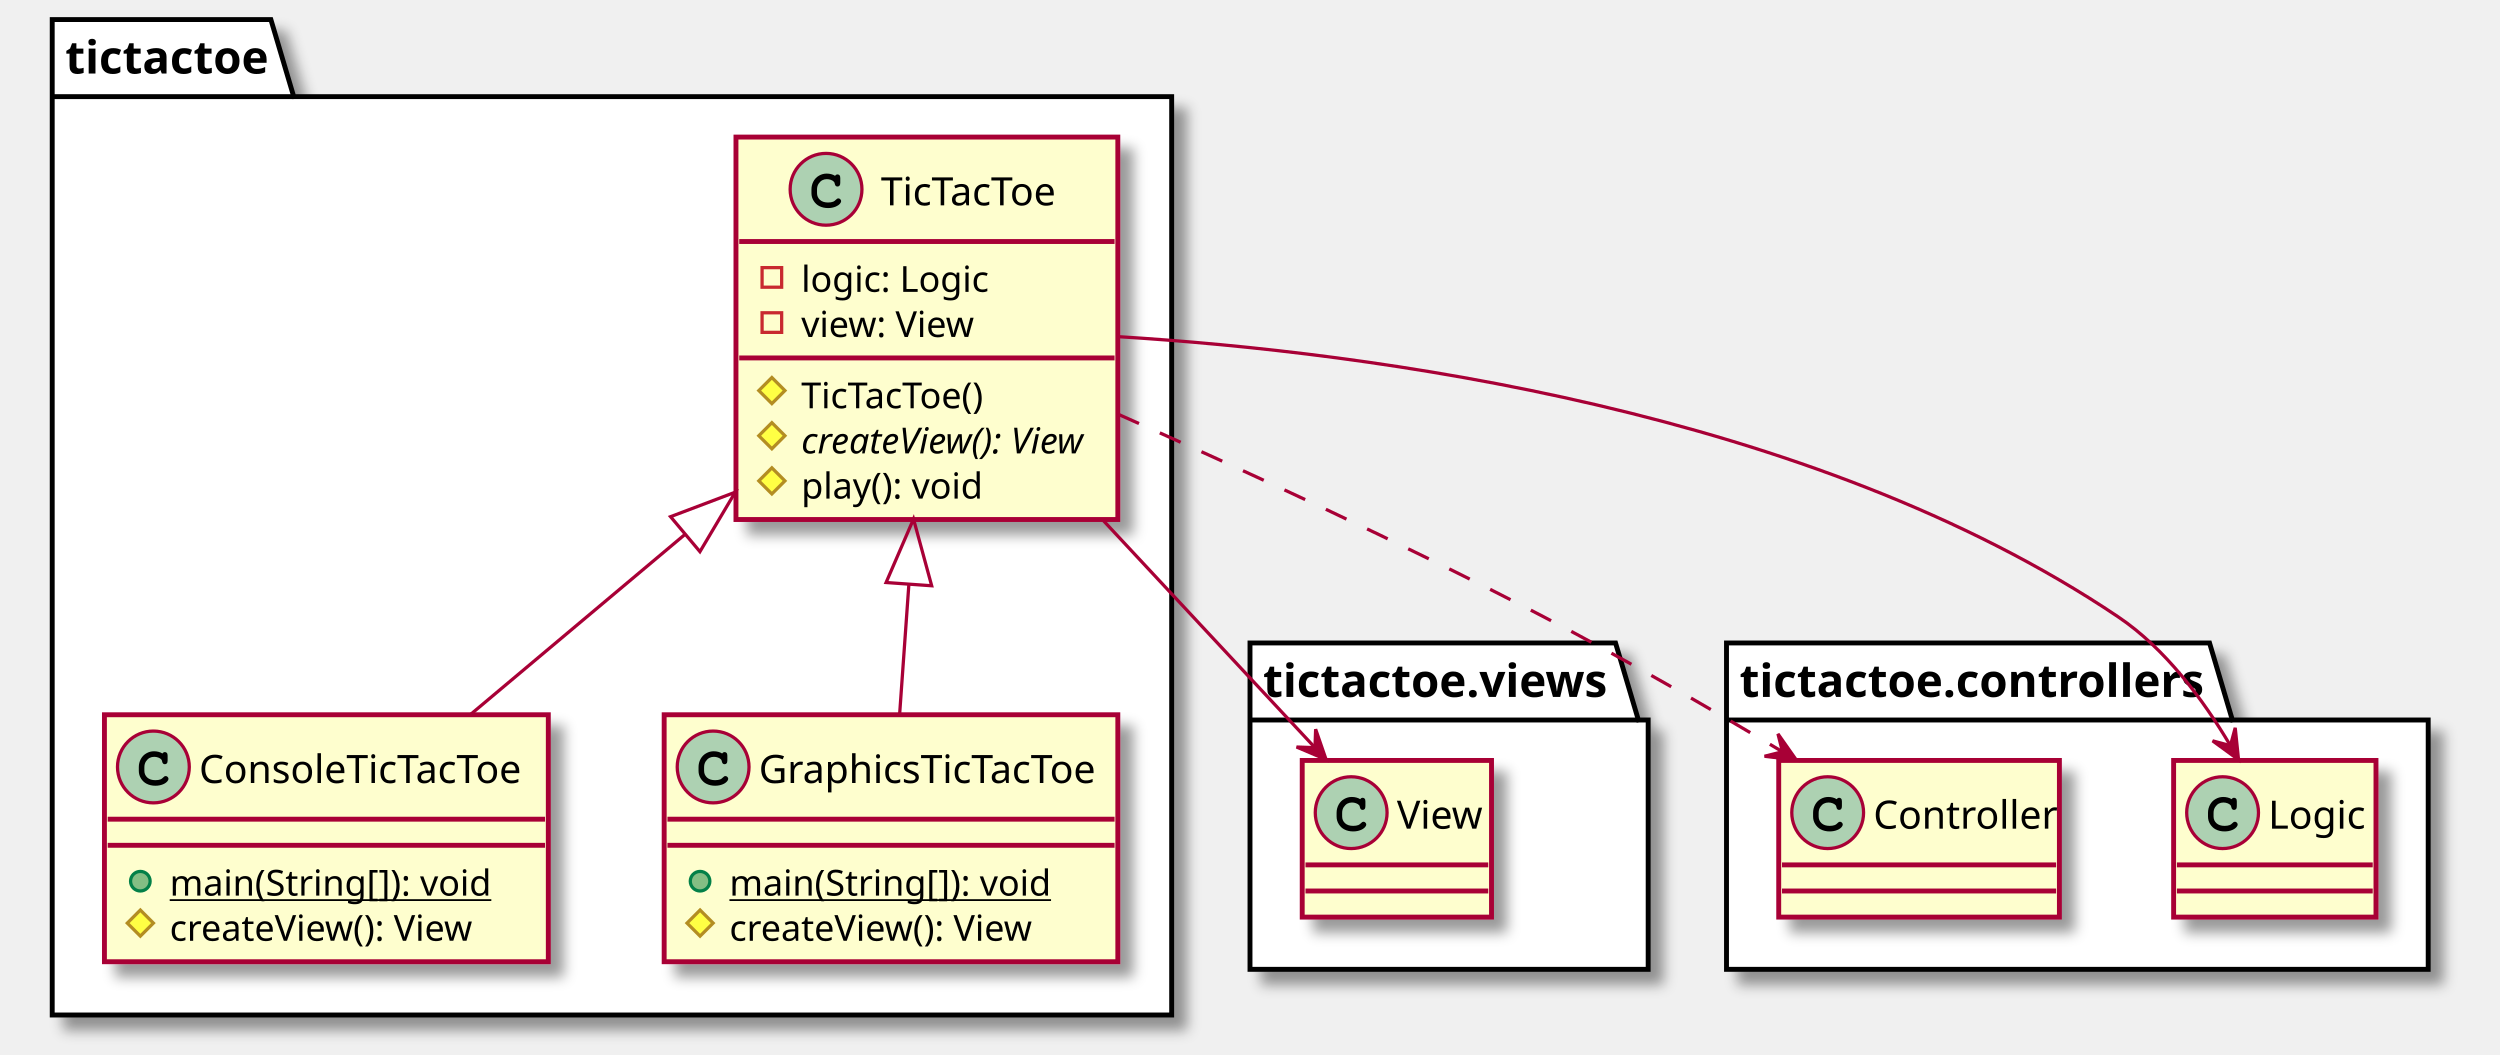
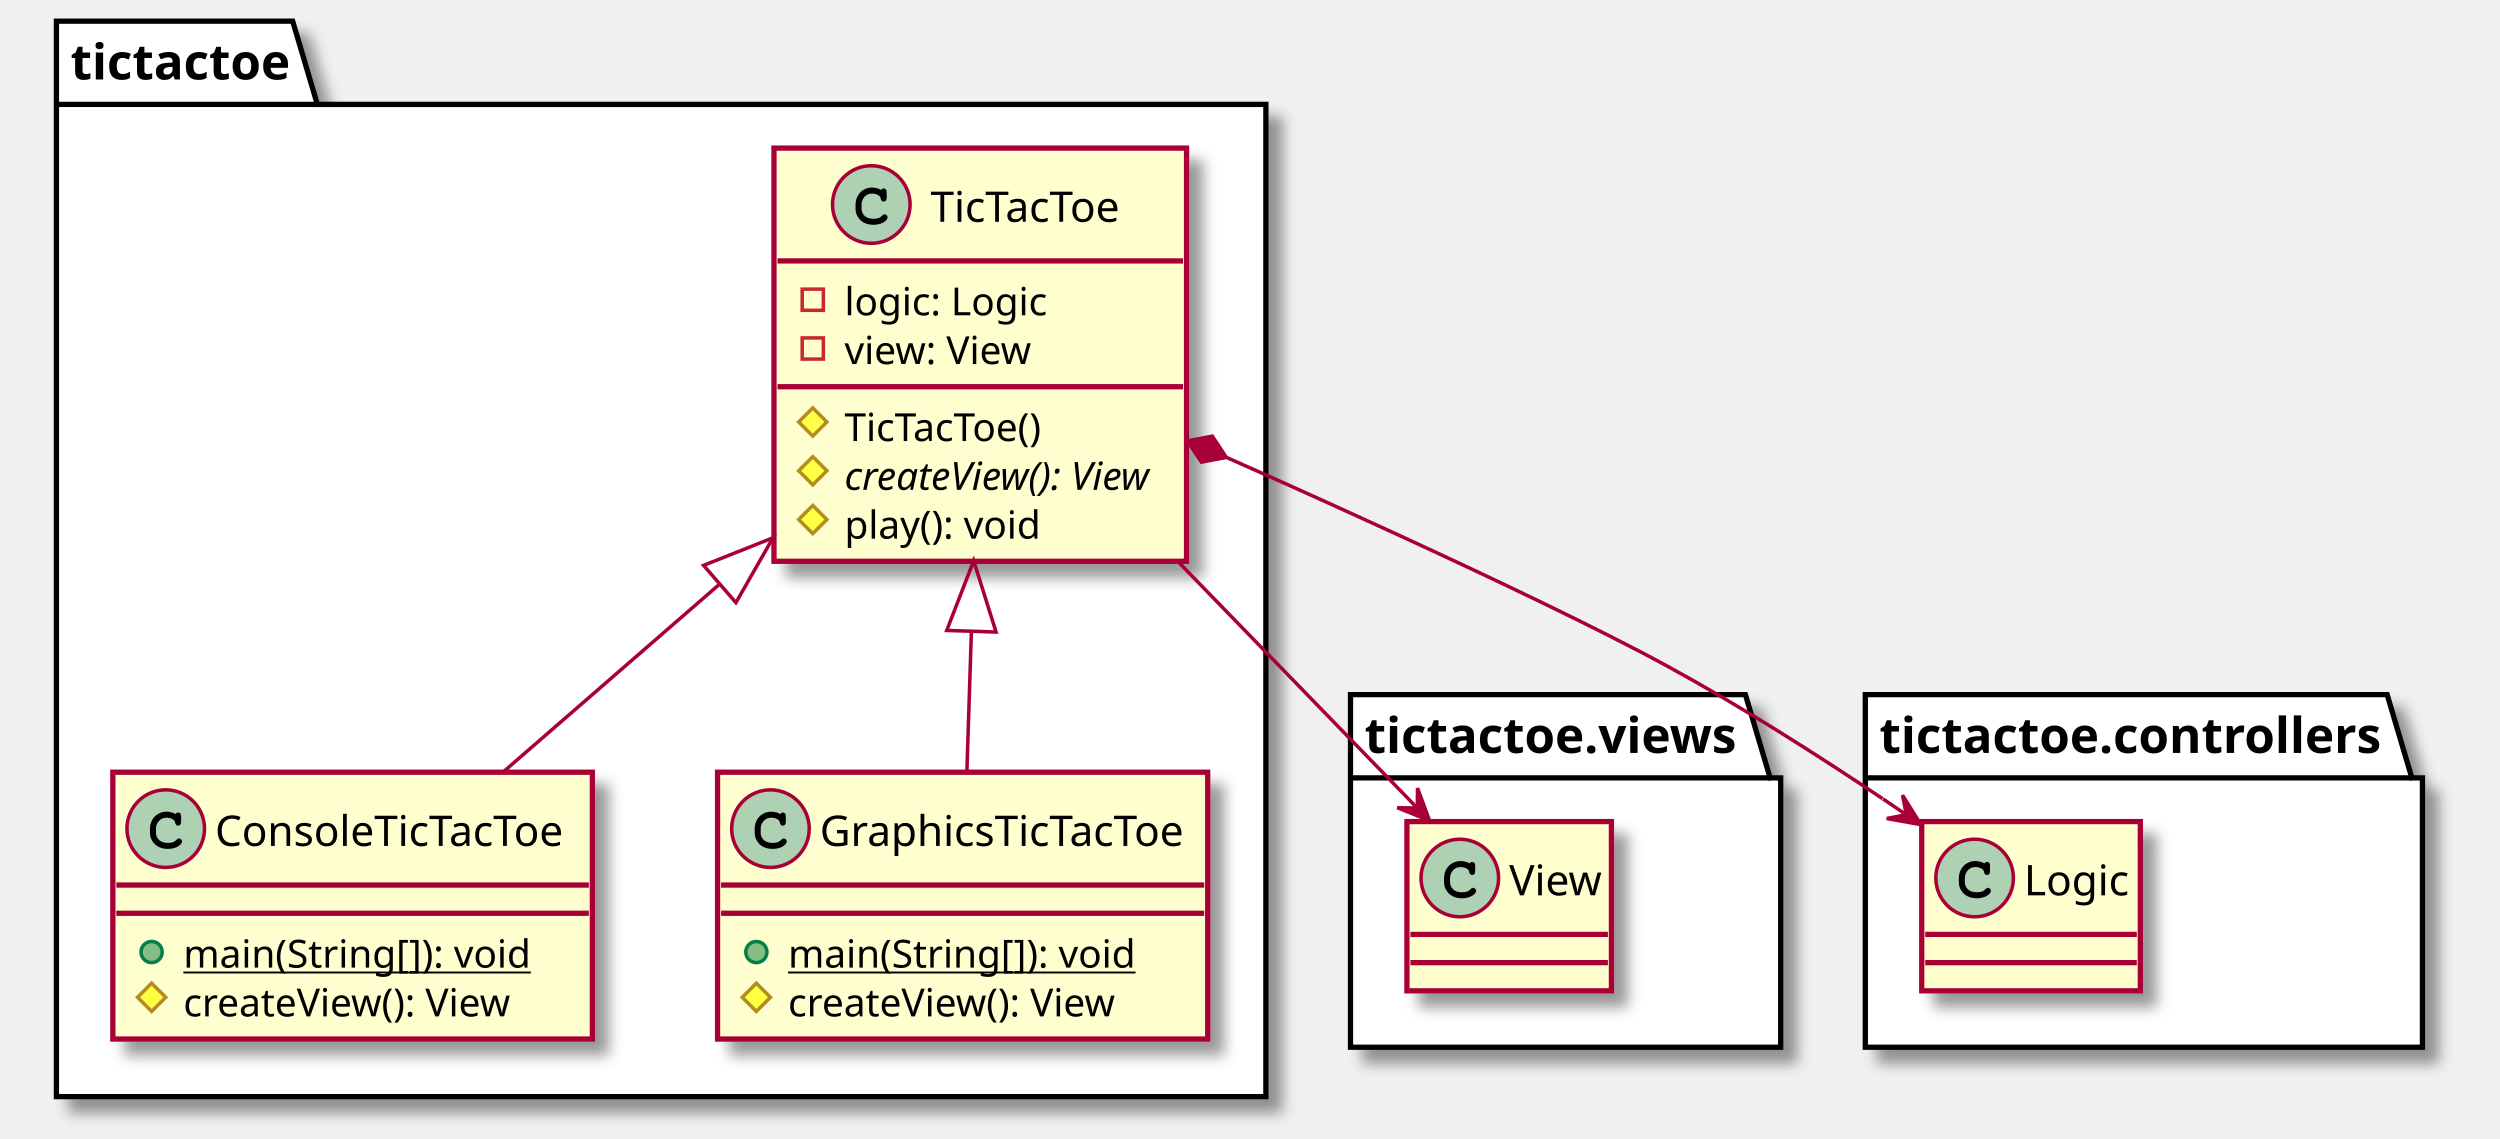
- <svg xmlns="http://www.w3.org/2000/svg" contentScriptType="application/ecmascript" contentStyleType="text/css" height="323px" preserveAspectRatio="none" style="width:766px;height:323px;" version="1.1" viewBox="0 0 766 323" width="766px" zoomAndPan="magnify">
+ <svg xmlns="http://www.w3.org/2000/svg" contentScriptType="application/ecmascript" contentStyleType="text/css" height="323px" preserveAspectRatio="none" style="width:709px;height:323px;" version="1.1" viewBox="0 0 709 323" width="709px" zoomAndPan="magnify">
  <defs>
-     <filter height="300%" id="fgio5yt5650nr" width="300%" x="-1" y="-1">
+     <filter height="300%" id="fivp3ww3t4nxr" width="300%" x="-1" y="-1">
      <feGaussianBlur result="blurOut" stdDeviation="2.0" />
      <feColorMatrix in="blurOut" result="blurOut2" type="matrix" values="0 0 0 0 0 0 0 0 0 0 0 0 0 0 0 0 0 0 .4 0" />
      <feOffset dx="4.0" dy="4.0" in="blurOut2" result="blurOut3" />
      <feBlend in="SourceGraphic" in2="blurOut3" mode="normal" />
    </filter>
  </defs>
  <g>
-     <polygon fill="#FFFFFF" filter="url(#fgio5yt5650nr)" points="16,6,83,6,90,29.609,359,29.609,359,311,16,311,16,6" style="stroke: #000000; stroke-width: 1.5;" />
+     <polygon fill="#FFFFFF" filter="url(#fivp3ww3t4nxr)" points="16,6,83,6,90,29.609,359,29.609,359,311,16,311,16,6" style="stroke: #000000; stroke-width: 1.5;" />
    <line style="stroke: #000000; stroke-width: 1.5;" x1="16" x2="90" y1="29.609" y2="29.609" />
    <text fill="#000000" font-family="sans-serif" font-size="14" font-weight="bold" lengthAdjust="spacingAndGlyphs" textLength="61" x="20" y="22.533">tictactoe</text>
-     <polygon fill="#FFFFFF" filter="url(#fgio5yt5650nr)" points="383,197,495,197,502,220.609,505,220.609,505,297,383,297,383,197" style="stroke: #000000; stroke-width: 1.5;" />
+     <polygon fill="#FFFFFF" filter="url(#fivp3ww3t4nxr)" points="383,197,495,197,502,220.609,505,220.609,505,297,383,297,383,197" style="stroke: #000000; stroke-width: 1.5;" />
    <line style="stroke: #000000; stroke-width: 1.5;" x1="383" x2="502" y1="220.609" y2="220.609" />
    <text fill="#000000" font-family="sans-serif" font-size="14" font-weight="bold" lengthAdjust="spacingAndGlyphs" textLength="106" x="387" y="213.533">tictactoe.views</text>
-     <polygon fill="#FFFFFF" filter="url(#fgio5yt5650nr)" points="529,197,677,197,684,220.609,744,220.609,744,297,529,297,529,197" style="stroke: #000000; stroke-width: 1.5;" />
+     <polygon fill="#FFFFFF" filter="url(#fivp3ww3t4nxr)" points="529,197,677,197,684,220.609,687,220.609,687,297,529,297,529,197" style="stroke: #000000; stroke-width: 1.5;" />
    <line style="stroke: #000000; stroke-width: 1.5;" x1="529" x2="684" y1="220.609" y2="220.609" />
    <text fill="#000000" font-family="sans-serif" font-size="14" font-weight="bold" lengthAdjust="spacingAndGlyphs" textLength="142" x="533" y="213.533">tictactoe.controllers</text>
-     <rect fill="#FEFECE" filter="url(#fgio5yt5650nr)" height="75.672" id="tictactoe.ConsoleTicTacToe" style="stroke: #A80036; stroke-width: 1.5;" width="136" x="32" y="219" />
+     <rect fill="#FEFECE" filter="url(#fivp3ww3t4nxr)" height="75.672" id="tictactoe.ConsoleTicTacToe" style="stroke: #A80036; stroke-width: 1.5;" width="136" x="32" y="219" />
    <ellipse cx="47" cy="235" fill="#ADD1B2" rx="11" ry="11" style="stroke: #A80036; stroke-width: 1.0;" />
    <path d="M49.766,230.875 Q49.922,230.656 50.109,230.547 Q50.297,230.438 50.516,230.438 Q50.891,230.438 51.125,230.703 Q51.359,230.953 51.359,231.562 L51.359,233.016 Q51.359,233.625 51.125,233.891 Q50.891,234.156 50.516,234.156 Q50.172,234.156 49.969,233.953 Q49.766,233.766 49.656,233.25 Q49.609,232.891 49.422,232.703 Q49.094,232.328 48.484,232.109 Q47.875,231.891 47.25,231.891 Q46.484,231.891 45.844,232.219 Q45.219,232.547 44.719,233.297 Q44.234,234.047 44.234,235.078 L44.234,236.172 Q44.234,237.406 45.125,238.234 Q46.016,239.047 47.609,239.047 Q48.547,239.047 49.203,238.797 Q49.594,238.641 50.016,238.203 Q50.281,237.938 50.422,237.859 Q50.578,237.781 50.781,237.781 Q51.109,237.781 51.359,238.047 Q51.625,238.297 51.625,238.641 Q51.625,238.984 51.281,239.391 Q50.781,239.969 49.984,240.297 Q48.906,240.75 47.609,240.75 Q46.094,240.75 44.891,240.125 Q43.906,239.625 43.219,238.562 Q42.531,237.484 42.531,236.203 L42.531,235.047 Q42.531,233.719 43.141,232.578 Q43.766,231.422 44.859,230.812 Q45.953,230.188 47.188,230.188 Q47.922,230.188 48.562,230.359 Q49.219,230.516 49.766,230.875 Z " />
    <text fill="#000000" font-family="sans-serif" font-size="12" lengthAdjust="spacingAndGlyphs" textLength="104" x="61" y="239.91">ConsoleTicTacToe</text>
    <line style="stroke: #A80036; stroke-width: 1.5;" x1="33" x2="167" y1="251" y2="251" />
    <line style="stroke: #A80036; stroke-width: 1.5;" x1="33" x2="167" y1="259" y2="259" />
    <ellipse cx="43" cy="270" fill="#84BE84" rx="3" ry="3" style="stroke: #038048; stroke-width: 1.0;" />
    <text fill="#000000" font-family="sans-serif" font-size="11" lengthAdjust="spacingAndGlyphs" text-decoration="underline" textLength="90" x="52" y="274.419">main(String[]): void</text>
    <polygon fill="#FFFF44" points="43,278.836,47,282.836,43,286.836,39,282.836" style="stroke: #B38D22; stroke-width: 1.0;" />
    <text fill="#000000" font-family="sans-serif" font-size="11" lengthAdjust="spacingAndGlyphs" textLength="97" x="52" y="288.255">createView(): View</text>
-     <rect fill="#FEFECE" filter="url(#fgio5yt5650nr)" height="117.18" id="tictactoe.TicTacToe" style="stroke: #A80036; stroke-width: 1.5;" width="117" x="225.5" y="42" />
-     <ellipse cx="253.1" cy="58" fill="#ADD1B2" rx="11" ry="11" style="stroke: #A80036; stroke-width: 1.0;" />
-     <path d="M255.866,53.875 Q256.022,53.656 256.209,53.547 Q256.397,53.438 256.616,53.438 Q256.991,53.438 257.225,53.703 Q257.459,53.953 257.459,54.562 L257.459,56.016 Q257.459,56.625 257.225,56.891 Q256.991,57.156 256.616,57.156 Q256.272,57.156 256.069,56.953 Q255.866,56.766 255.756,56.25 Q255.709,55.891 255.522,55.703 Q255.194,55.328 254.584,55.109 Q253.975,54.891 253.35,54.891 Q252.584,54.891 251.944,55.219 Q251.319,55.547 250.819,56.297 Q250.334,57.047 250.334,58.078 L250.334,59.172 Q250.334,60.406 251.225,61.234 Q252.116,62.047 253.709,62.047 Q254.647,62.047 255.303,61.797 Q255.694,61.641 256.116,61.203 Q256.381,60.938 256.522,60.859 Q256.678,60.781 256.881,60.781 Q257.209,60.781 257.459,61.047 Q257.725,61.297 257.725,61.641 Q257.725,61.984 257.381,62.391 Q256.881,62.969 256.084,63.297 Q255.006,63.75 253.709,63.75 Q252.194,63.75 250.991,63.125 Q250.006,62.625 249.319,61.562 Q248.631,60.484 248.631,59.203 L248.631,58.047 Q248.631,56.719 249.241,55.578 Q249.866,54.422 250.959,53.812 Q252.053,53.188 253.287,53.188 Q254.022,53.188 254.662,53.359 Q255.319,53.516 255.866,53.875 Z " />
-     <text fill="#000000" font-family="sans-serif" font-size="12" lengthAdjust="spacingAndGlyphs" textLength="57" x="269.9" y="62.91">TicTacToe</text>
-     <line style="stroke: #A80036; stroke-width: 1.5;" x1="226.5" x2="341.5" y1="74" y2="74" />
-     <rect fill="none" height="6" style="stroke: #C82930; stroke-width: 1.0;" width="6" x="233.5" y="82" />
-     <text fill="#000000" font-family="sans-serif" font-size="11" lengthAdjust="spacingAndGlyphs" textLength="54" x="245.5" y="89.419">logic: Logic</text>
-     <rect fill="none" height="6" style="stroke: #C82930; stroke-width: 1.0;" width="6" x="233.5" y="95.836" />
-     <text fill="#000000" font-family="sans-serif" font-size="11" lengthAdjust="spacingAndGlyphs" textLength="56" x="245.5" y="103.255">view: View</text>
-     <line style="stroke: #A80036; stroke-width: 1.5;" x1="226.5" x2="341.5" y1="109.672" y2="109.672" />
-     <polygon fill="#FFFF44" points="236.5,115.672,240.5,119.672,236.5,123.672,232.5,119.672" style="stroke: #B38D22; stroke-width: 1.0;" />
-     <text fill="#000000" font-family="sans-serif" font-size="11" lengthAdjust="spacingAndGlyphs" textLength="58" x="245.5" y="125.091">TicTacToe()</text>
-     <polygon fill="#FFFF44" points="236.5,129.508,240.5,133.508,236.5,137.508,232.5,133.508" style="stroke: #B38D22; stroke-width: 1.0;" />
-     <text fill="#000000" font-family="sans-serif" font-size="11" font-style="italic" lengthAdjust="spacingAndGlyphs" textLength="91" x="245.5" y="138.927">createView(): View</text>
-     <polygon fill="#FFFF44" points="236.5,143.344,240.5,147.344,236.5,151.344,232.5,147.344" style="stroke: #B38D22; stroke-width: 1.0;" />
-     <text fill="#000000" font-family="sans-serif" font-size="11" lengthAdjust="spacingAndGlyphs" textLength="54" x="245.5" y="152.763">play(): void</text>
-     <rect fill="#FEFECE" filter="url(#fgio5yt5650nr)" height="75.672" id="tictactoe.GraphicsTicTacToe" style="stroke: #A80036; stroke-width: 1.5;" width="139" x="203.5" y="219" />
+     <rect fill="#FEFECE" filter="url(#fivp3ww3t4nxr)" height="117.18" id="tictactoe.TicTacToe" style="stroke: #A80036; stroke-width: 1.5;" width="117" x="219.5" y="42" />
+     <ellipse cx="247.1" cy="58" fill="#ADD1B2" rx="11" ry="11" style="stroke: #A80036; stroke-width: 1.0;" />
+     <path d="M249.866,53.875 Q250.022,53.656 250.209,53.547 Q250.397,53.438 250.616,53.438 Q250.991,53.438 251.225,53.703 Q251.459,53.953 251.459,54.562 L251.459,56.016 Q251.459,56.625 251.225,56.891 Q250.991,57.156 250.616,57.156 Q250.272,57.156 250.069,56.953 Q249.866,56.766 249.756,56.25 Q249.709,55.891 249.522,55.703 Q249.194,55.328 248.584,55.109 Q247.975,54.891 247.35,54.891 Q246.584,54.891 245.944,55.219 Q245.319,55.547 244.819,56.297 Q244.334,57.047 244.334,58.078 L244.334,59.172 Q244.334,60.406 245.225,61.234 Q246.116,62.047 247.709,62.047 Q248.647,62.047 249.303,61.797 Q249.694,61.641 250.116,61.203 Q250.381,60.938 250.522,60.859 Q250.678,60.781 250.881,60.781 Q251.209,60.781 251.459,61.047 Q251.725,61.297 251.725,61.641 Q251.725,61.984 251.381,62.391 Q250.881,62.969 250.084,63.297 Q249.006,63.75 247.709,63.75 Q246.194,63.75 244.991,63.125 Q244.006,62.625 243.319,61.562 Q242.631,60.484 242.631,59.203 L242.631,58.047 Q242.631,56.719 243.241,55.578 Q243.866,54.422 244.959,53.812 Q246.053,53.188 247.287,53.188 Q248.022,53.188 248.662,53.359 Q249.319,53.516 249.866,53.875 Z " />
+     <text fill="#000000" font-family="sans-serif" font-size="12" lengthAdjust="spacingAndGlyphs" textLength="57" x="263.9" y="62.91">TicTacToe</text>
+     <line style="stroke: #A80036; stroke-width: 1.5;" x1="220.5" x2="335.5" y1="74" y2="74" />
+     <rect fill="none" height="6" style="stroke: #C82930; stroke-width: 1.0;" width="6" x="227.5" y="82" />
+     <text fill="#000000" font-family="sans-serif" font-size="11" lengthAdjust="spacingAndGlyphs" textLength="54" x="239.5" y="89.419">logic: Logic</text>
+     <rect fill="none" height="6" style="stroke: #C82930; stroke-width: 1.0;" width="6" x="227.5" y="95.836" />
+     <text fill="#000000" font-family="sans-serif" font-size="11" lengthAdjust="spacingAndGlyphs" textLength="56" x="239.5" y="103.255">view: View</text>
+     <line style="stroke: #A80036; stroke-width: 1.5;" x1="220.5" x2="335.5" y1="109.672" y2="109.672" />
+     <polygon fill="#FFFF44" points="230.5,115.672,234.5,119.672,230.5,123.672,226.5,119.672" style="stroke: #B38D22; stroke-width: 1.0;" />
+     <text fill="#000000" font-family="sans-serif" font-size="11" lengthAdjust="spacingAndGlyphs" textLength="58" x="239.5" y="125.091">TicTacToe()</text>
+     <polygon fill="#FFFF44" points="230.5,129.508,234.5,133.508,230.5,137.508,226.5,133.508" style="stroke: #B38D22; stroke-width: 1.0;" />
+     <text fill="#000000" font-family="sans-serif" font-size="11" font-style="italic" lengthAdjust="spacingAndGlyphs" textLength="91" x="239.5" y="138.927">createView(): View</text>
+     <polygon fill="#FFFF44" points="230.5,143.344,234.5,147.344,230.5,151.344,226.5,147.344" style="stroke: #B38D22; stroke-width: 1.0;" />
+     <text fill="#000000" font-family="sans-serif" font-size="11" lengthAdjust="spacingAndGlyphs" textLength="54" x="239.5" y="152.763">play(): void</text>
+     <rect fill="#FEFECE" filter="url(#fivp3ww3t4nxr)" height="75.672" id="tictactoe.GraphicsTicTacToe" style="stroke: #A80036; stroke-width: 1.5;" width="139" x="203.5" y="219" />
    <ellipse cx="218.5" cy="235" fill="#ADD1B2" rx="11" ry="11" style="stroke: #A80036; stroke-width: 1.0;" />
    <path d="M221.266,230.875 Q221.422,230.656 221.609,230.547 Q221.797,230.438 222.016,230.438 Q222.391,230.438 222.625,230.703 Q222.859,230.953 222.859,231.562 L222.859,233.016 Q222.859,233.625 222.625,233.891 Q222.391,234.156 222.016,234.156 Q221.672,234.156 221.469,233.953 Q221.266,233.766 221.156,233.25 Q221.109,232.891 220.922,232.703 Q220.594,232.328 219.984,232.109 Q219.375,231.891 218.75,231.891 Q217.984,231.891 217.344,232.219 Q216.719,232.547 216.219,233.297 Q215.734,234.047 215.734,235.078 L215.734,236.172 Q215.734,237.406 216.625,238.234 Q217.516,239.047 219.109,239.047 Q220.047,239.047 220.703,238.797 Q221.094,238.641 221.516,238.203 Q221.781,237.938 221.922,237.859 Q222.078,237.781 222.281,237.781 Q222.609,237.781 222.859,238.047 Q223.125,238.297 223.125,238.641 Q223.125,238.984 222.781,239.391 Q222.281,239.969 221.484,240.297 Q220.406,240.75 219.109,240.75 Q217.594,240.75 216.391,240.125 Q215.406,239.625 214.719,238.562 Q214.031,237.484 214.031,236.203 L214.031,235.047 Q214.031,233.719 214.641,232.578 Q215.266,231.422 216.359,230.812 Q217.453,230.188 218.688,230.188 Q219.422,230.188 220.062,230.359 Q220.719,230.516 221.266,230.875 Z " />
    <text fill="#000000" font-family="sans-serif" font-size="12" lengthAdjust="spacingAndGlyphs" textLength="107" x="232.5" y="239.91">GraphicsTicTacToe</text>
    <line style="stroke: #A80036; stroke-width: 1.5;" x1="204.5" x2="341.5" y1="251" y2="251" />
    <line style="stroke: #A80036; stroke-width: 1.5;" x1="204.5" x2="341.5" y1="259" y2="259" />
    <ellipse cx="214.5" cy="270" fill="#84BE84" rx="3" ry="3" style="stroke: #038048; stroke-width: 1.0;" />
    <text fill="#000000" font-family="sans-serif" font-size="11" lengthAdjust="spacingAndGlyphs" text-decoration="underline" textLength="90" x="223.5" y="274.419">main(String[]): void</text>
    <polygon fill="#FFFF44" points="214.5,278.836,218.5,282.836,214.5,286.836,210.5,282.836" style="stroke: #B38D22; stroke-width: 1.0;" />
    <text fill="#000000" font-family="sans-serif" font-size="11" lengthAdjust="spacingAndGlyphs" textLength="97" x="223.5" y="288.255">createView(): View</text>
-     <rect fill="#FEFECE" filter="url(#fgio5yt5650nr)" height="48" id="tictactoe.views.View" style="stroke: #A80036; stroke-width: 1.5;" width="58" x="399" y="233" />
+     <rect fill="#FEFECE" filter="url(#fivp3ww3t4nxr)" height="48" id="tictactoe.views.View" style="stroke: #A80036; stroke-width: 1.5;" width="58" x="399" y="233" />
    <ellipse cx="414" cy="249" fill="#ADD1B2" rx="11" ry="11" style="stroke: #A80036; stroke-width: 1.0;" />
    <path d="M416.766,244.875 Q416.922,244.656 417.109,244.547 Q417.297,244.438 417.516,244.438 Q417.891,244.438 418.125,244.703 Q418.359,244.953 418.359,245.562 L418.359,247.016 Q418.359,247.625 418.125,247.891 Q417.891,248.156 417.516,248.156 Q417.172,248.156 416.969,247.953 Q416.766,247.766 416.656,247.25 Q416.609,246.891 416.422,246.703 Q416.094,246.328 415.484,246.109 Q414.875,245.891 414.25,245.891 Q413.484,245.891 412.844,246.219 Q412.219,246.547 411.719,247.297 Q411.234,248.047 411.234,249.078 L411.234,250.172 Q411.234,251.406 412.125,252.234 Q413.016,253.047 414.609,253.047 Q415.547,253.047 416.203,252.797 Q416.594,252.641 417.016,252.203 Q417.281,251.938 417.422,251.859 Q417.578,251.781 417.781,251.781 Q418.109,251.781 418.359,252.047 Q418.625,252.297 418.625,252.641 Q418.625,252.984 418.281,253.391 Q417.781,253.969 416.984,254.297 Q415.906,254.75 414.609,254.75 Q413.094,254.75 411.891,254.125 Q410.906,253.625 410.219,252.562 Q409.531,251.484 409.531,250.203 L409.531,249.047 Q409.531,247.719 410.141,246.578 Q410.766,245.422 411.859,244.812 Q412.953,244.188 414.188,244.188 Q414.922,244.188 415.562,244.359 Q416.219,244.516 416.766,244.875 Z " />
    <text fill="#000000" font-family="sans-serif" font-size="12" lengthAdjust="spacingAndGlyphs" textLength="26" x="428" y="253.91">View</text>
    <line style="stroke: #A80036; stroke-width: 1.5;" x1="400" x2="456" y1="265" y2="265" />
    <line style="stroke: #A80036; stroke-width: 1.5;" x1="400" x2="456" y1="273" y2="273" />
-     <rect fill="#FEFECE" filter="url(#fgio5yt5650nr)" height="48" id="tictactoe.controllers.Logic" style="stroke: #A80036; stroke-width: 1.5;" width="62" x="666" y="233" />
-     <ellipse cx="681" cy="249" fill="#ADD1B2" rx="11" ry="11" style="stroke: #A80036; stroke-width: 1.0;" />
-     <path d="M683.766,244.875 Q683.922,244.656 684.109,244.547 Q684.297,244.438 684.516,244.438 Q684.891,244.438 685.125,244.703 Q685.359,244.953 685.359,245.562 L685.359,247.016 Q685.359,247.625 685.125,247.891 Q684.891,248.156 684.516,248.156 Q684.172,248.156 683.969,247.953 Q683.766,247.766 683.656,247.25 Q683.609,246.891 683.422,246.703 Q683.094,246.328 682.484,246.109 Q681.875,245.891 681.25,245.891 Q680.484,245.891 679.844,246.219 Q679.219,246.547 678.719,247.297 Q678.234,248.047 678.234,249.078 L678.234,250.172 Q678.234,251.406 679.125,252.234 Q680.016,253.047 681.609,253.047 Q682.547,253.047 683.203,252.797 Q683.594,252.641 684.016,252.203 Q684.281,251.938 684.422,251.859 Q684.578,251.781 684.781,251.781 Q685.109,251.781 685.359,252.047 Q685.625,252.297 685.625,252.641 Q685.625,252.984 685.281,253.391 Q684.781,253.969 683.984,254.297 Q682.906,254.75 681.609,254.75 Q680.094,254.75 678.891,254.125 Q677.906,253.625 677.219,252.562 Q676.531,251.484 676.531,250.203 L676.531,249.047 Q676.531,247.719 677.141,246.578 Q677.766,245.422 678.859,244.812 Q679.953,244.188 681.188,244.188 Q681.922,244.188 682.562,244.359 Q683.219,244.516 683.766,244.875 Z " />
-     <text fill="#000000" font-family="sans-serif" font-size="12" lengthAdjust="spacingAndGlyphs" textLength="30" x="695" y="253.91">Logic</text>
-     <line style="stroke: #A80036; stroke-width: 1.5;" x1="667" x2="727" y1="265" y2="265" />
-     <line style="stroke: #A80036; stroke-width: 1.5;" x1="667" x2="727" y1="273" y2="273" />
-     <rect fill="#FEFECE" filter="url(#fgio5yt5650nr)" height="48" id="tictactoe.controllers.Controller" style="stroke: #A80036; stroke-width: 1.5;" width="86" x="545" y="233" />
+     <rect fill="#FEFECE" filter="url(#fivp3ww3t4nxr)" height="48" id="tictactoe.controllers.Logic" style="stroke: #A80036; stroke-width: 1.5;" width="62" x="545" y="233" />
    <ellipse cx="560" cy="249" fill="#ADD1B2" rx="11" ry="11" style="stroke: #A80036; stroke-width: 1.0;" />
    <path d="M562.766,244.875 Q562.922,244.656 563.109,244.547 Q563.297,244.438 563.516,244.438 Q563.891,244.438 564.125,244.703 Q564.359,244.953 564.359,245.562 L564.359,247.016 Q564.359,247.625 564.125,247.891 Q563.891,248.156 563.516,248.156 Q563.172,248.156 562.969,247.953 Q562.766,247.766 562.656,247.25 Q562.609,246.891 562.422,246.703 Q562.094,246.328 561.484,246.109 Q560.875,245.891 560.25,245.891 Q559.484,245.891 558.844,246.219 Q558.219,246.547 557.719,247.297 Q557.234,248.047 557.234,249.078 L557.234,250.172 Q557.234,251.406 558.125,252.234 Q559.016,253.047 560.609,253.047 Q561.547,253.047 562.203,252.797 Q562.594,252.641 563.016,252.203 Q563.281,251.938 563.422,251.859 Q563.578,251.781 563.781,251.781 Q564.109,251.781 564.359,252.047 Q564.625,252.297 564.625,252.641 Q564.625,252.984 564.281,253.391 Q563.781,253.969 562.984,254.297 Q561.906,254.75 560.609,254.75 Q559.094,254.75 557.891,254.125 Q556.906,253.625 556.219,252.562 Q555.531,251.484 555.531,250.203 L555.531,249.047 Q555.531,247.719 556.141,246.578 Q556.766,245.422 557.859,244.812 Q558.953,244.188 560.188,244.188 Q560.922,244.188 561.562,244.359 Q562.219,244.516 562.766,244.875 Z " />
-     <text fill="#000000" font-family="sans-serif" font-size="12" lengthAdjust="spacingAndGlyphs" textLength="54" x="574" y="253.91">Controller</text>
-     <line style="stroke: #A80036; stroke-width: 1.5;" x1="546" x2="630" y1="265" y2="265" />
-     <line style="stroke: #A80036; stroke-width: 1.5;" x1="546" x2="630" y1="273" y2="273" />
-     <path d="M209.789,163.813 C187.538,182.496 163.844,202.392 144.184,218.9 " fill="none" id="tictactoe.TicTacToe&lt;-tictactoe.ConsoleTicTacToe" style="stroke: #A80036; stroke-width: 1.0;" />
-     <polygon fill="none" points="205.457,158.31,225.275,150.81,214.46,169.031,205.457,158.31" style="stroke: #A80036; stroke-width: 1.0;" />
-     <path d="M278.481,179.024 C277.499,192.804 276.519,206.572 275.665,218.575 " fill="none" id="tictactoe.TicTacToe&lt;-tictactoe.GraphicsTicTacToe" style="stroke: #A80036; stroke-width: 1.0;" />
-     <polygon fill="none" points="271.501,178.482,279.904,159.03,285.466,179.477,271.501,178.482" style="stroke: #A80036; stroke-width: 1.0;" />
-     <path d="M337.62,159.03 C359.96,182.999 384.83,209.682 402.817,228.981 " fill="none" id="tictactoe.TicTacToe-&gt;tictactoe.views.View" style="stroke: #A80036; stroke-width: 1.0;" />
-     <polygon fill="#A80036" points="406.32,232.739,403.109,223.428,402.911,229.082,397.257,228.883,406.32,232.739" style="stroke: #A80036; stroke-width: 1.0;" />
-     <path d="M342.74,103.159 C419.337,107.93 554.654,125.527 649,189 C663.506,198.759 675.1,214.466 683.257,228.219 " fill="none" id="tictactoe.TicTacToe-&gt;tictactoe.controllers.Logic" style="stroke: #A80036; stroke-width: 1.0;" />
-     <polygon fill="#A80036" points="685.89,232.797,684.869,223.001,683.397,228.463,677.935,226.99,685.89,232.797" style="stroke: #A80036; stroke-width: 1.0;" />
-     <path d="M342.587,126.915 C380.266,143.678 430.036,166.602 473,189 C497.581,201.814 524.378,217.332 545.916,230.205 " fill="none" id="tictactoe.TicTacToe-&gt;tictactoe.controllers.Controller" style="stroke: #A80036; stroke-width: 1.0; stroke-dasharray: 7.0,7.0;" />
-     <polygon fill="#A80036" points="550.43,232.91,544.766,224.853,546.141,230.34,540.654,231.715,550.43,232.91" style="stroke: #A80036; stroke-width: 1.0;" />
+     <text fill="#000000" font-family="sans-serif" font-size="12" lengthAdjust="spacingAndGlyphs" textLength="30" x="574" y="253.91">Logic</text>
+     <line style="stroke: #A80036; stroke-width: 1.5;" x1="546" x2="606" y1="265" y2="265" />
+     <line style="stroke: #A80036; stroke-width: 1.5;" x1="546" x2="606" y1="273" y2="273" />
+     <path d="M203.917,165.802 C183.031,183.931 161.016,203.04 142.652,218.979 " fill="none" id="tictactoe.TicTacToe&lt;-tictactoe.ConsoleTicTacToe" style="stroke: #A80036; stroke-width: 1.0;" />
+     <polygon fill="none" points="199.53,160.341,219.223,152.517,208.707,170.914,199.53,160.341" style="stroke: #A80036; stroke-width: 1.0;" />
+     <path d="M275.491,179.024 C275.045,192.804 274.6,206.572 274.211,218.575 " fill="none" id="tictactoe.TicTacToe&lt;-tictactoe.GraphicsTicTacToe" style="stroke: #A80036; stroke-width: 1.0;" />
+     <polygon fill="none" points="268.495,178.793,276.138,159.03,282.488,179.246,268.495,178.793" style="stroke: #A80036; stroke-width: 1.0;" />
+     <path d="M333.854,159.03 C357.125,182.999 383.031,209.682 401.768,228.981 " fill="none" id="tictactoe.TicTacToe-&gt;tictactoe.views.View" style="stroke: #A80036; stroke-width: 1.0;" />
+     <polygon fill="#A80036" points="405.417,232.739,402.017,223.496,401.934,229.152,396.278,229.068,405.417,232.739" style="stroke: #A80036; stroke-width: 1.0;" />
+     <path d="M347.791,129.709 C347.791,129.709 433.049,167.213 473,189 C493.628,200.249 515.571,214.22 533.881,226.49 " fill="none" id="tictactoe.TicTacToe-tictactoe.controllers.Logic" style="stroke: #A80036; stroke-width: 1.0;" />
+     <polygon fill="#A80036" points="544.767,233.869,539.562,225.508,540.628,231.064,535.073,232.131,544.767,233.869" style="stroke: #A80036; stroke-width: 1.0;" />
+     <line style="stroke: #A80036; stroke-width: 1.0;" x1="540.628" x2="534.006" y1="231.064" y2="226.574" />
+     <polygon fill="#A80036" points="336.734,125.047,340.709,131.064,347.791,129.709,343.817,123.692,336.734,125.047" style="stroke: #A80036; stroke-width: 1.0;" />
  </g>
</svg>
